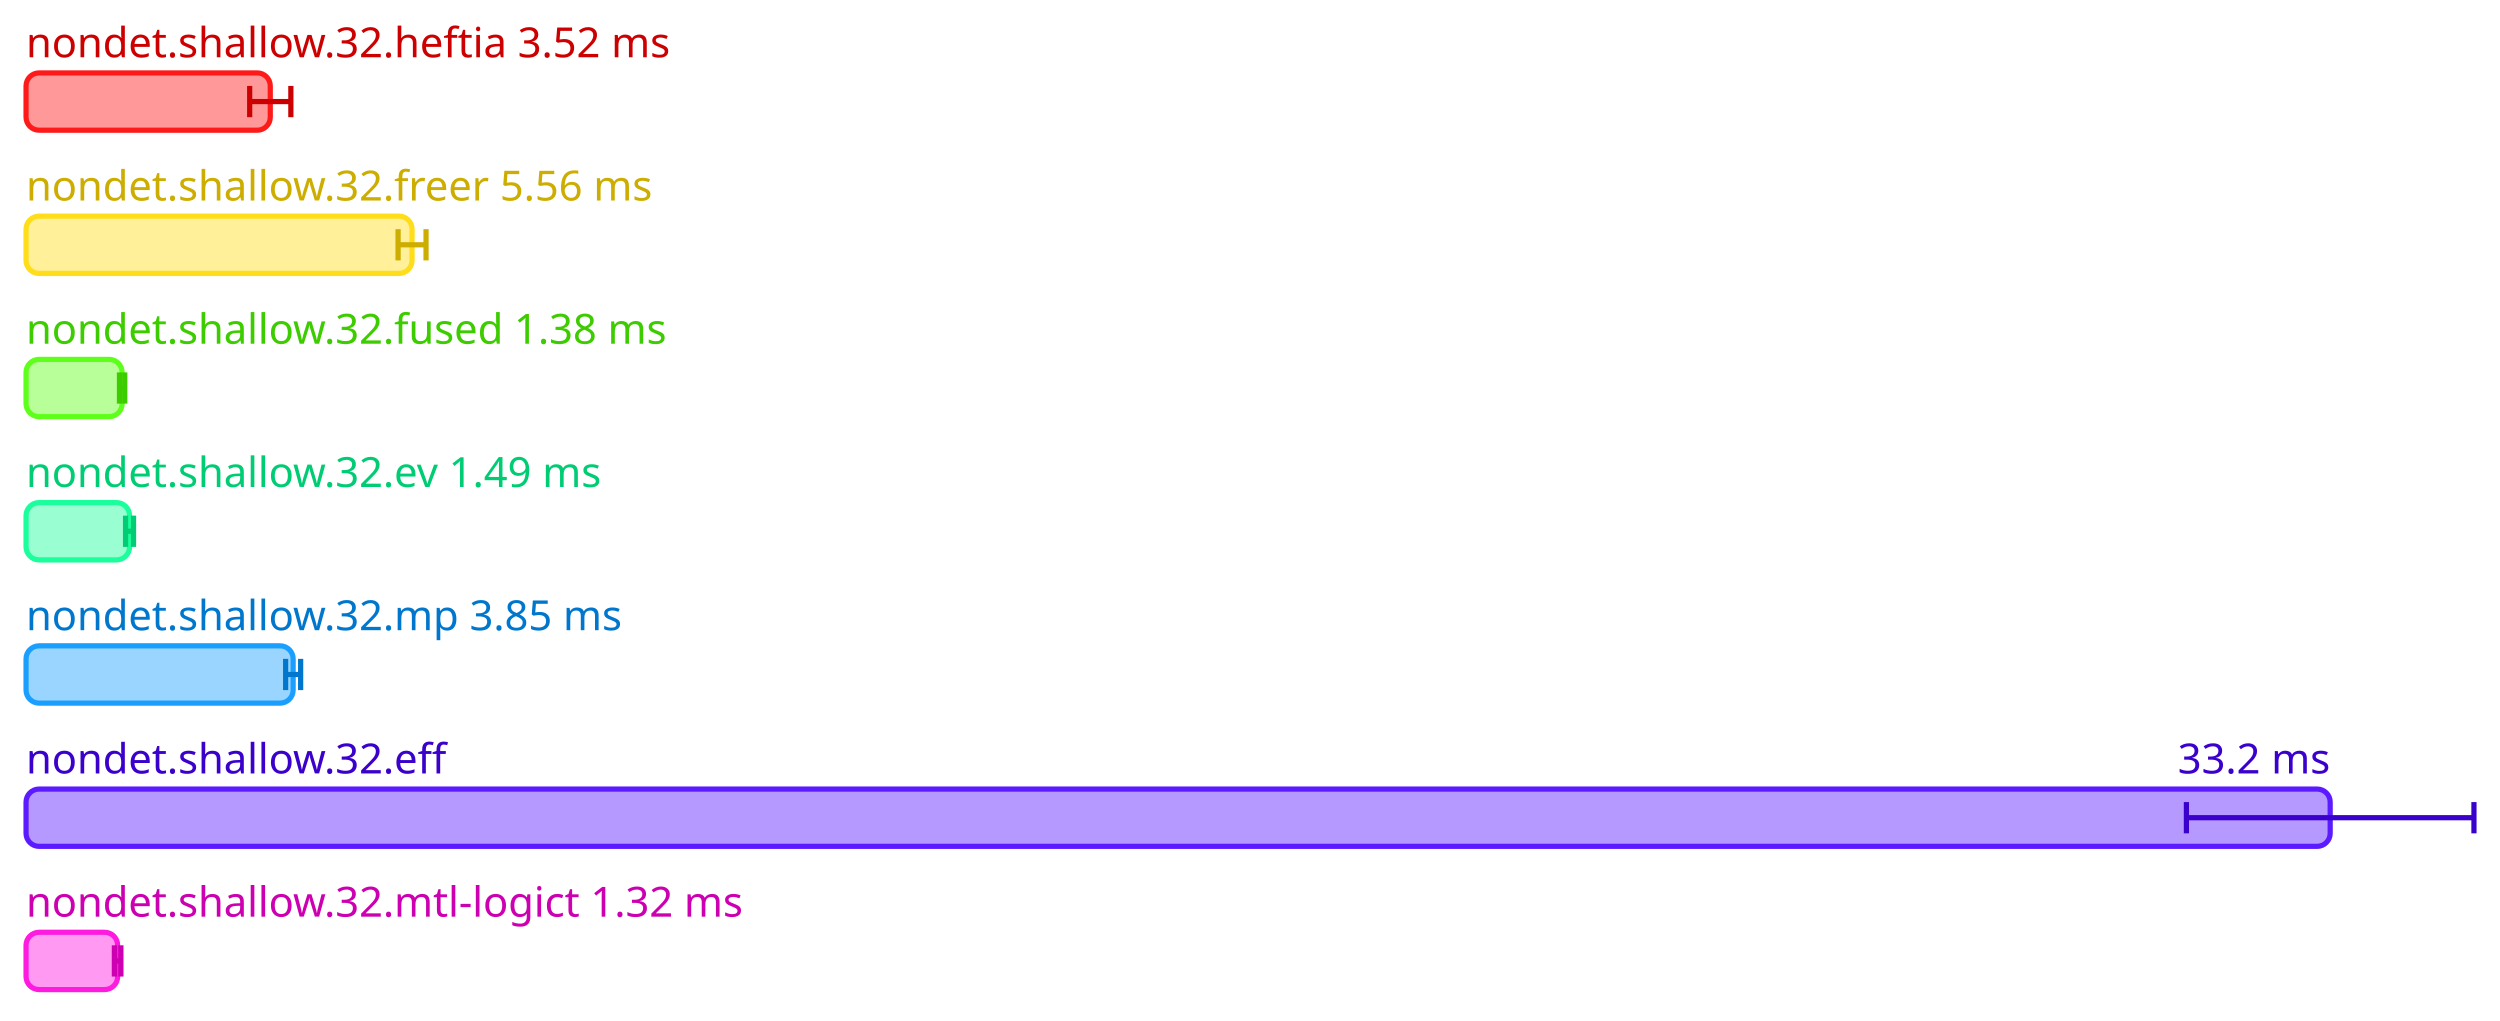
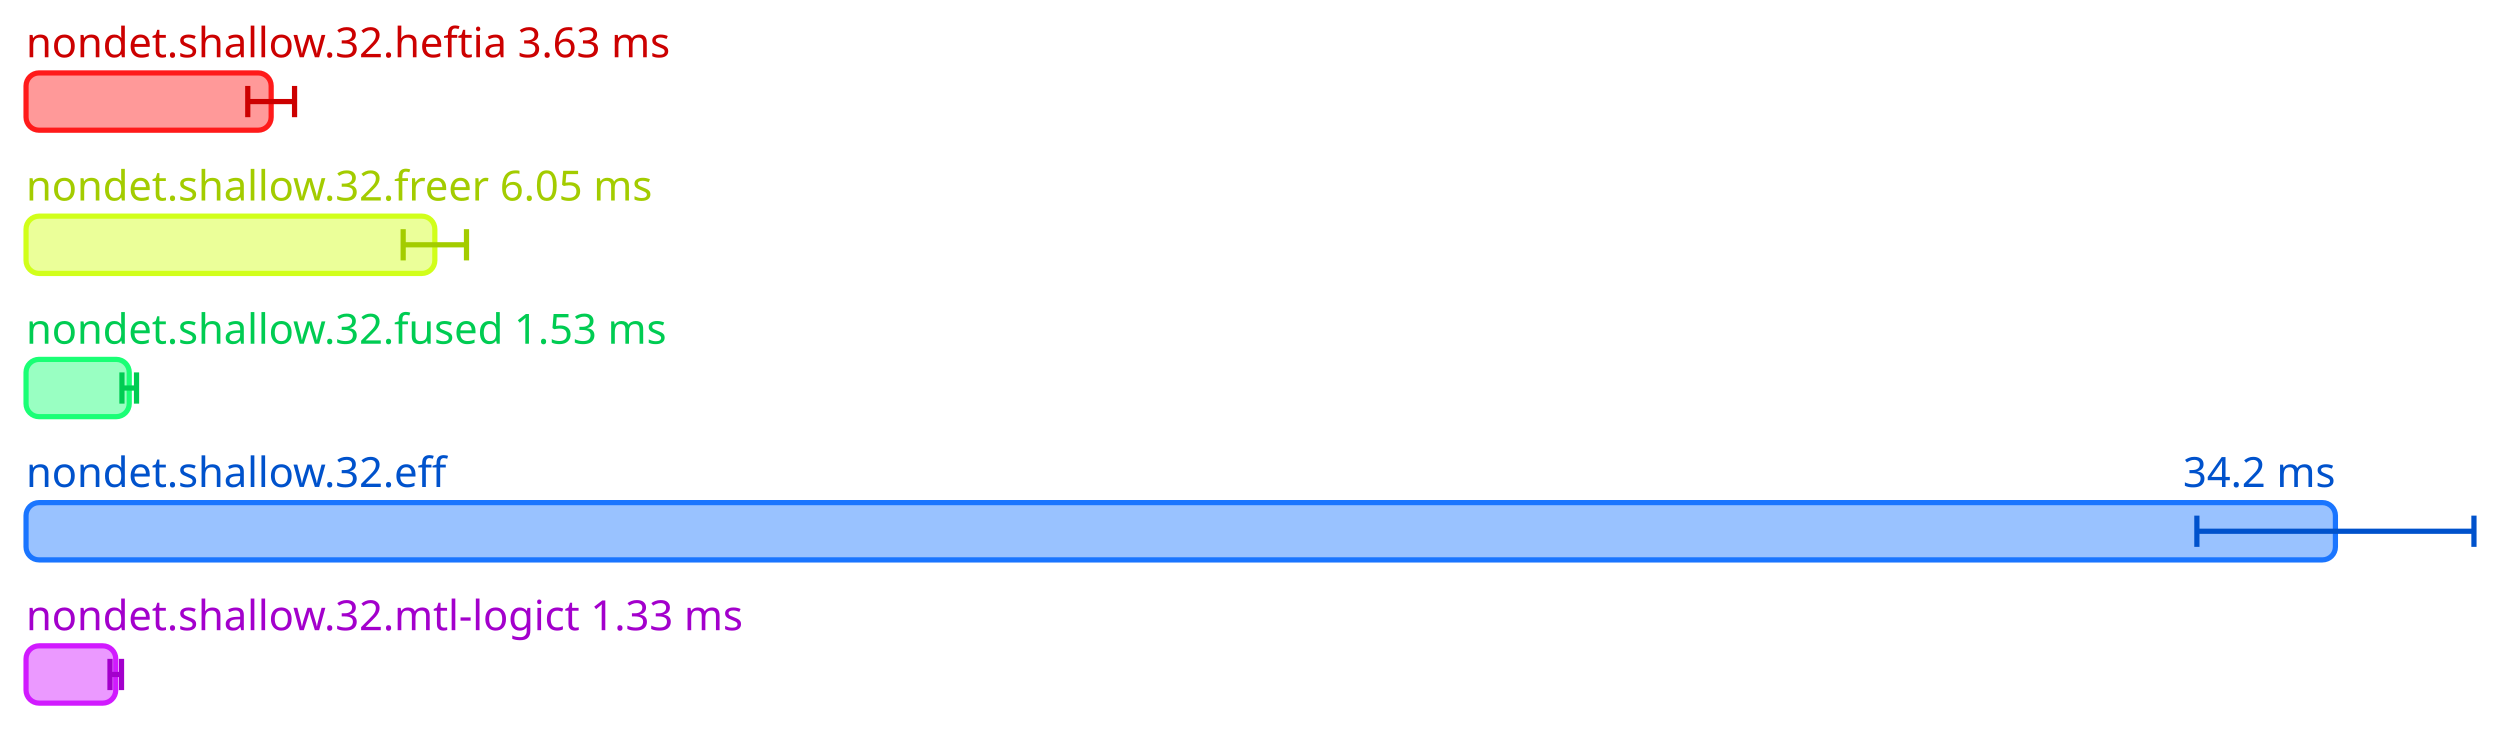
- <svg xmlns="http://www.w3.org/2000/svg" height="392" width="960.0" font-size="16" font-family="sans-serif" stroke-width="2">
+ <svg xmlns="http://www.w3.org/2000/svg" height="282" width="960.0" font-size="16" font-family="sans-serif" stroke-width="2">
  <g transform="translate(10.0 0)">
-     <text fill="hsl(0, 100%, 40%)" y="22">nondet.shallow.32.heftia 3.52 ms</text>
+     <text fill="hsl(0, 100%, 40%)" y="22">nondet.shallow.32.heftia 3.63 ms</text>
    <g>
-       <rect y="28" rx="5" height="22" width="93.785" fill="hsl(0, 100%, 80%)" stroke="hsl(0, 100%, 55%)" />
+       <rect y="28" rx="5" height="22" width="94.126" fill="hsl(0, 100%, 80%)" stroke="hsl(0, 100%, 55%)" />
      <g stroke="hsl(0, 100%, 40%)">
-         <line x1="85.879" x2="101.691" y1="39" y2="39" />
-         <line x1="85.879" x2="85.879" y1="33" y2="45" />
-         <line x1="101.691" x2="101.691" y1="33" y2="45" />
+         <line x1="85.142" x2="103.109" y1="39" y2="39" />
+         <line x1="85.142" x2="85.142" y1="33" y2="45" />
+         <line x1="103.109" x2="103.109" y1="33" y2="45" />
      </g>
    </g>
-     <text fill="hsl(51, 100%, 40%)" y="77">nondet.shallow.32.freer 5.56 ms</text>
+     <text fill="hsl(72, 100%, 40%)" y="77">nondet.shallow.32.freer 6.05 ms</text>
    <g>
-       <rect y="83" rx="5" height="22" width="148.228" fill="hsl(51, 100%, 80%)" stroke="hsl(51, 100%, 55%)" />
-       <g stroke="hsl(51, 100%, 40%)">
-         <line x1="142.86" x2="153.596" y1="94" y2="94" />
-         <line x1="142.86" x2="142.86" y1="88" y2="100" />
-         <line x1="153.596" x2="153.596" y1="88" y2="100" />
+       <rect y="83" rx="5" height="22" width="156.977" fill="hsl(72, 100%, 80%)" stroke="hsl(72, 100%, 55%)" />
+       <g stroke="hsl(72, 100%, 40%)">
+         <line x1="144.82" x2="169.133" y1="94" y2="94" />
+         <line x1="144.82" x2="144.82" y1="88" y2="100" />
+         <line x1="169.133" x2="169.133" y1="88" y2="100" />
      </g>
    </g>
-     <text fill="hsl(102, 100%, 40%)" y="132">nondet.shallow.32.fused 1.38 ms</text>
+     <text fill="hsl(144, 100%, 40%)" y="132">nondet.shallow.32.fused 1.53 ms</text>
    <g>
-       <rect y="138" rx="5" height="22" width="36.893" fill="hsl(102, 100%, 80%)" stroke="hsl(102, 100%, 55%)" />
-       <g stroke="hsl(102, 100%, 40%)">
-         <line x1="35.874" x2="37.911" y1="149" y2="149" />
-         <line x1="35.874" x2="35.874" y1="143" y2="155" />
-         <line x1="37.911" x2="37.911" y1="143" y2="155" />
+       <rect y="138" rx="5" height="22" width="39.627" fill="hsl(144, 100%, 80%)" stroke="hsl(144, 100%, 55%)" />
+       <g stroke="hsl(144, 100%, 40%)">
+         <line x1="36.826" x2="42.427" y1="149" y2="149" />
+         <line x1="36.826" x2="36.826" y1="143" y2="155" />
+         <line x1="42.427" x2="42.427" y1="143" y2="155" />
      </g>
    </g>
-     <text fill="hsl(154, 100%, 40%)" y="187">nondet.shallow.32.ev 1.49 ms</text>
+     <g fill="hsl(216, 100%, 40%)">
+       <text y="187">nondet.shallow.32.eff</text>
+       <text y="187" x="886.801" text-anchor="end">34.2 ms</text>
+     </g>
    <g>
-       <rect y="193" rx="5" height="22" width="39.745" fill="hsl(154, 100%, 80%)" stroke="hsl(154, 100%, 55%)" />
-       <g stroke="hsl(154, 100%, 40%)">
-         <line x1="38.21" x2="41.28" y1="204" y2="204" />
-         <line x1="38.21" x2="38.21" y1="198" y2="210" />
-         <line x1="41.28" x2="41.28" y1="198" y2="210" />
+       <rect y="193" rx="5" height="22" width="886.801" fill="hsl(216, 100%, 80%)" stroke="hsl(216, 100%, 55%)" />
+       <g stroke="hsl(216, 100%, 40%)">
+         <line x1="833.602" x2="940.0" y1="204" y2="204" />
+         <line x1="833.602" x2="833.602" y1="198" y2="210" />
+         <line x1="940.0" x2="940.0" y1="198" y2="210" />
      </g>
    </g>
-     <text fill="hsl(205, 100%, 40%)" y="242">nondet.shallow.32.mp 3.85 ms</text>
+     <text fill="hsl(288, 100%, 40%)" y="242">nondet.shallow.32.mtl-logict 1.33 ms</text>
    <g>
-       <rect y="248" rx="5" height="22" width="102.564" fill="hsl(205, 100%, 80%)" stroke="hsl(205, 100%, 55%)" />
-       <g stroke="hsl(205, 100%, 40%)">
-         <line x1="99.684" x2="105.444" y1="259" y2="259" />
-         <line x1="99.684" x2="99.684" y1="253" y2="265" />
-         <line x1="105.444" x2="105.444" y1="253" y2="265" />
-       </g>
-     </g>
-     <g fill="hsl(257, 100%, 40%)">
-       <text y="297">nondet.shallow.32.eff</text>
-       <text y="297" x="884.787" text-anchor="end">33.2 ms</text>
-     </g>
-     <g>
-       <rect y="303" rx="5" height="22" width="884.787" fill="hsl(257, 100%, 80%)" stroke="hsl(257, 100%, 55%)" />
-       <g stroke="hsl(257, 100%, 40%)">
-         <line x1="829.574" x2="940.0" y1="314" y2="314" />
-         <line x1="829.574" x2="829.574" y1="308" y2="320" />
-         <line x1="940.0" x2="940.0" y1="308" y2="320" />
-       </g>
-     </g>
-     <text fill="hsl(308, 100%, 40%)" y="352">nondet.shallow.32.mtl-logict 1.32 ms</text>
-     <g>
-       <rect y="358" rx="5" height="22" width="35.174" fill="hsl(308, 100%, 80%)" stroke="hsl(308, 100%, 55%)" />
-       <g stroke="hsl(308, 100%, 40%)">
-         <line x1="33.922" x2="36.427" y1="369" y2="369" />
-         <line x1="33.922" x2="33.922" y1="363" y2="375" />
-         <line x1="36.427" x2="36.427" y1="363" y2="375" />
+       <rect y="248" rx="5" height="22" width="34.447" fill="hsl(288, 100%, 80%)" stroke="hsl(288, 100%, 55%)" />
+       <g stroke="hsl(288, 100%, 40%)">
+         <line x1="32.232" x2="36.662" y1="259" y2="259" />
+         <line x1="32.232" x2="32.232" y1="253" y2="265" />
+         <line x1="36.662" x2="36.662" y1="253" y2="265" />
      </g>
    </g>
  </g>
</svg>
